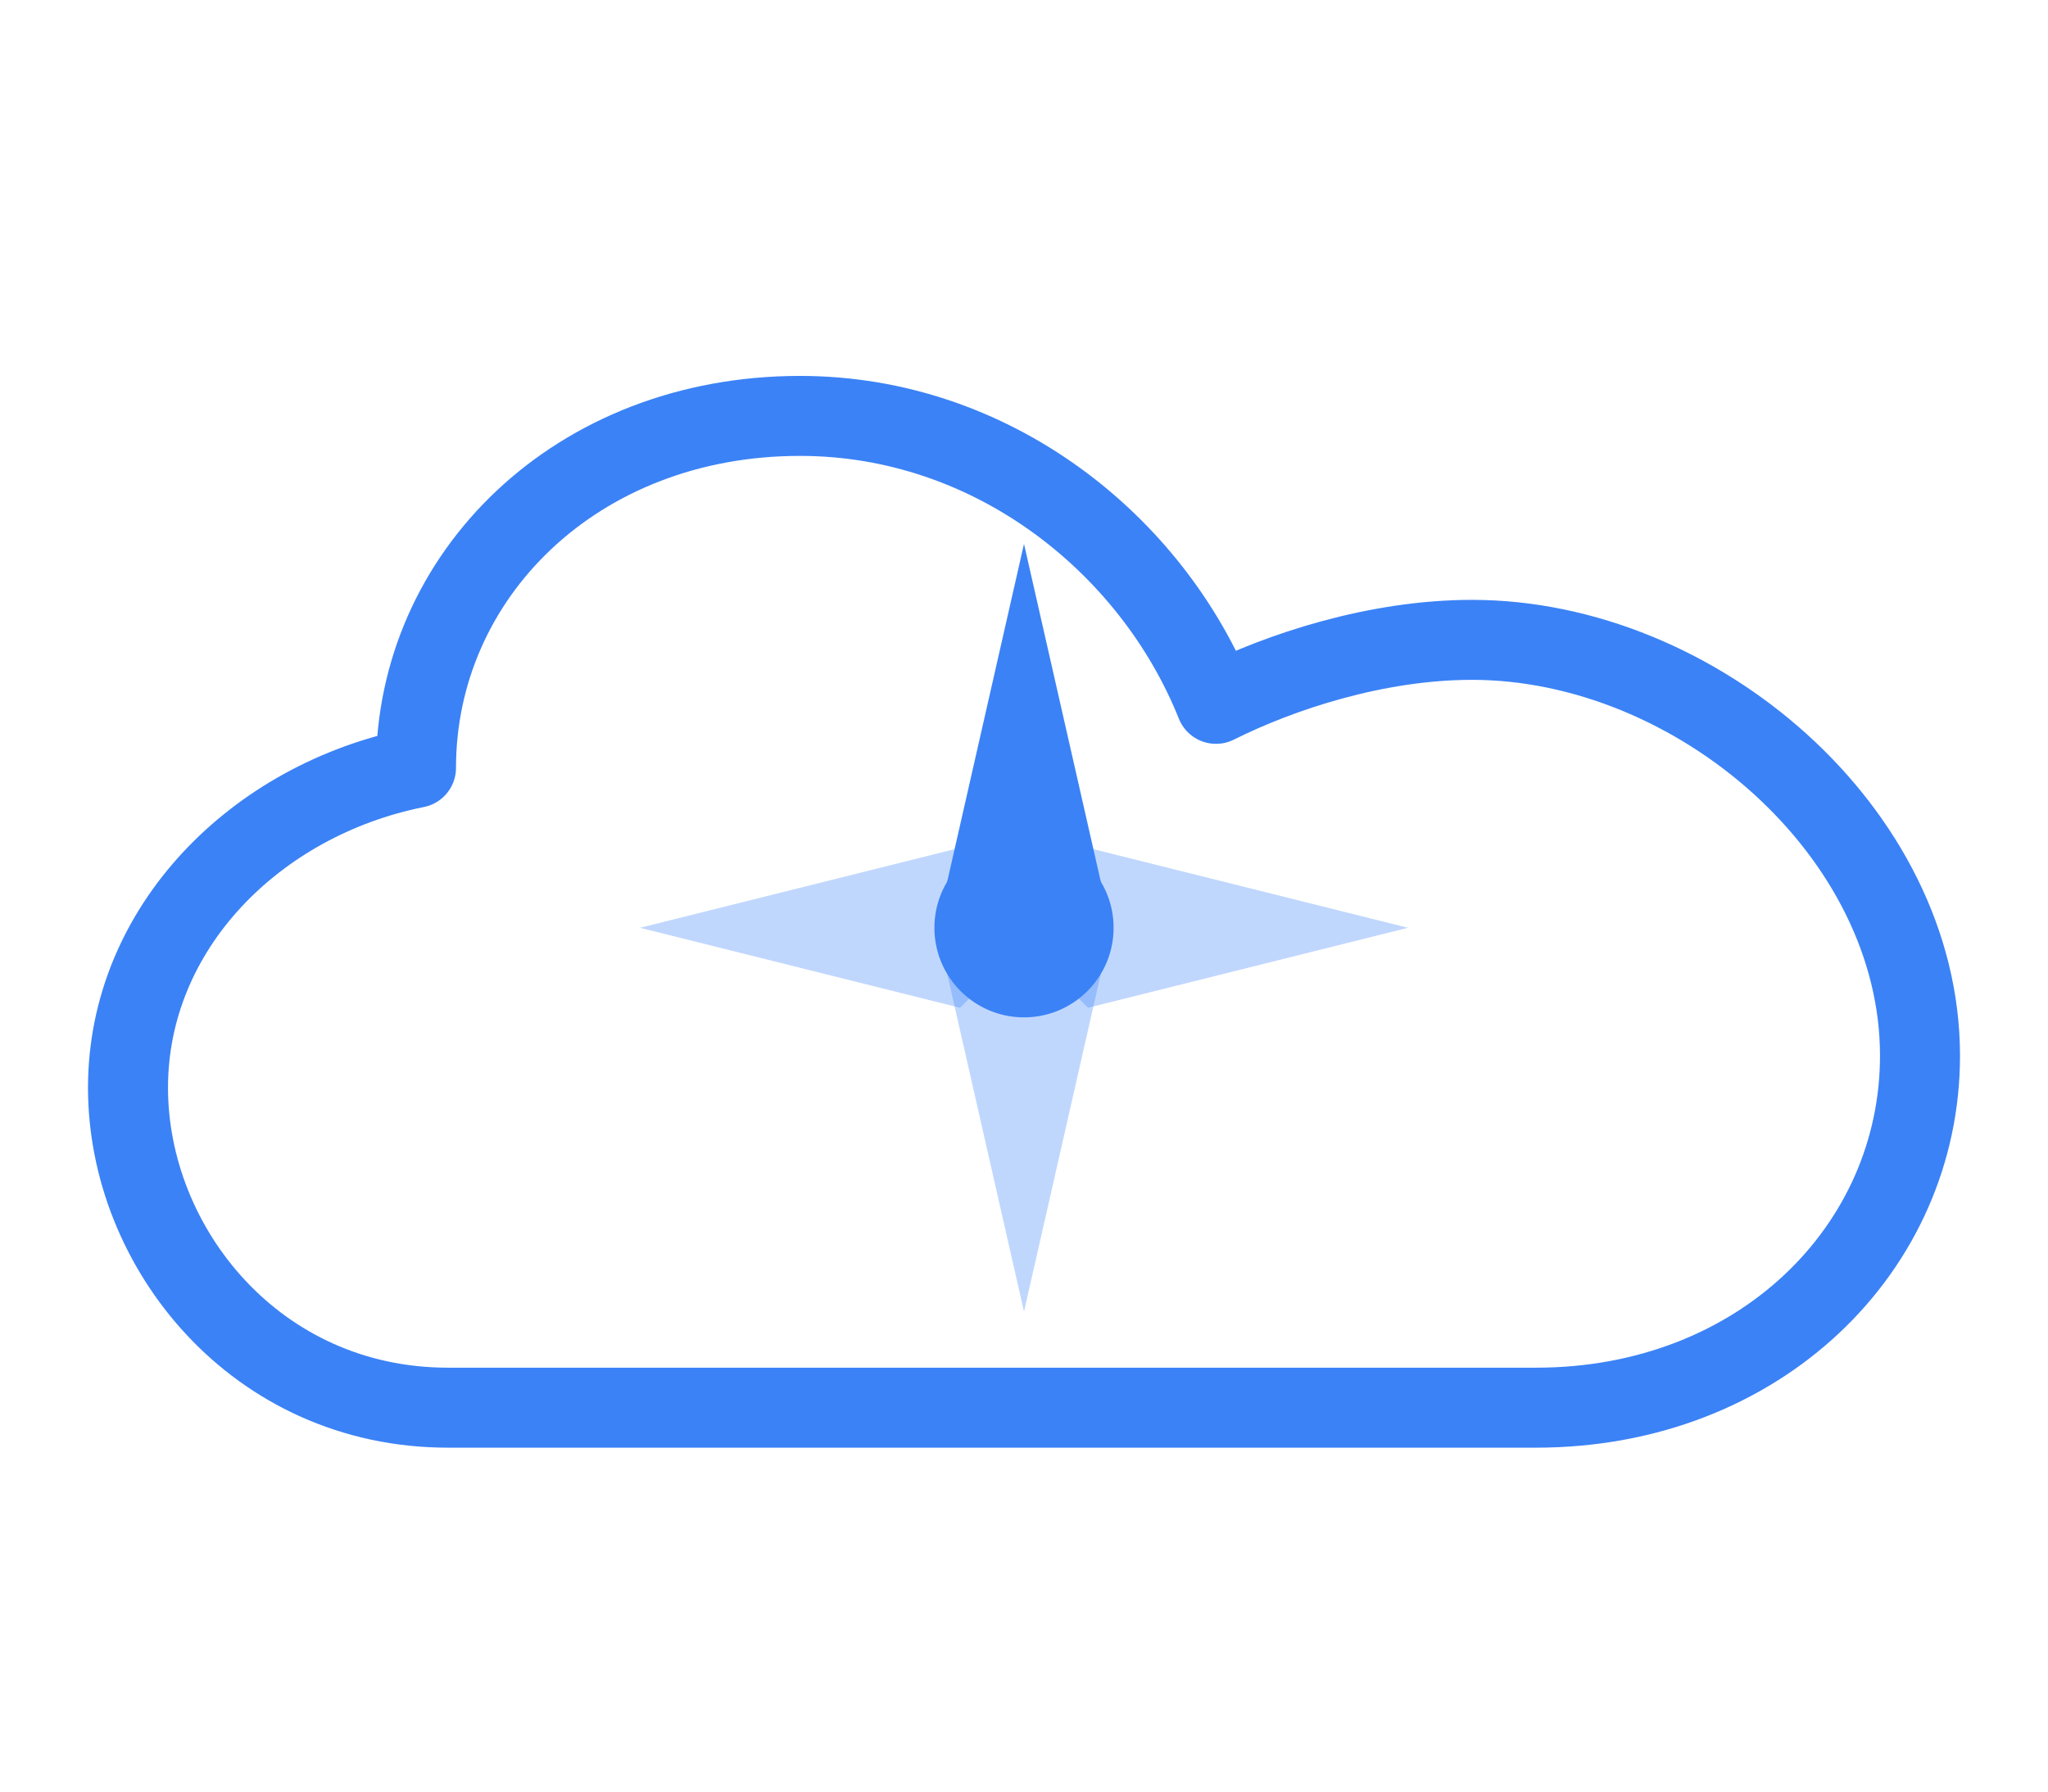
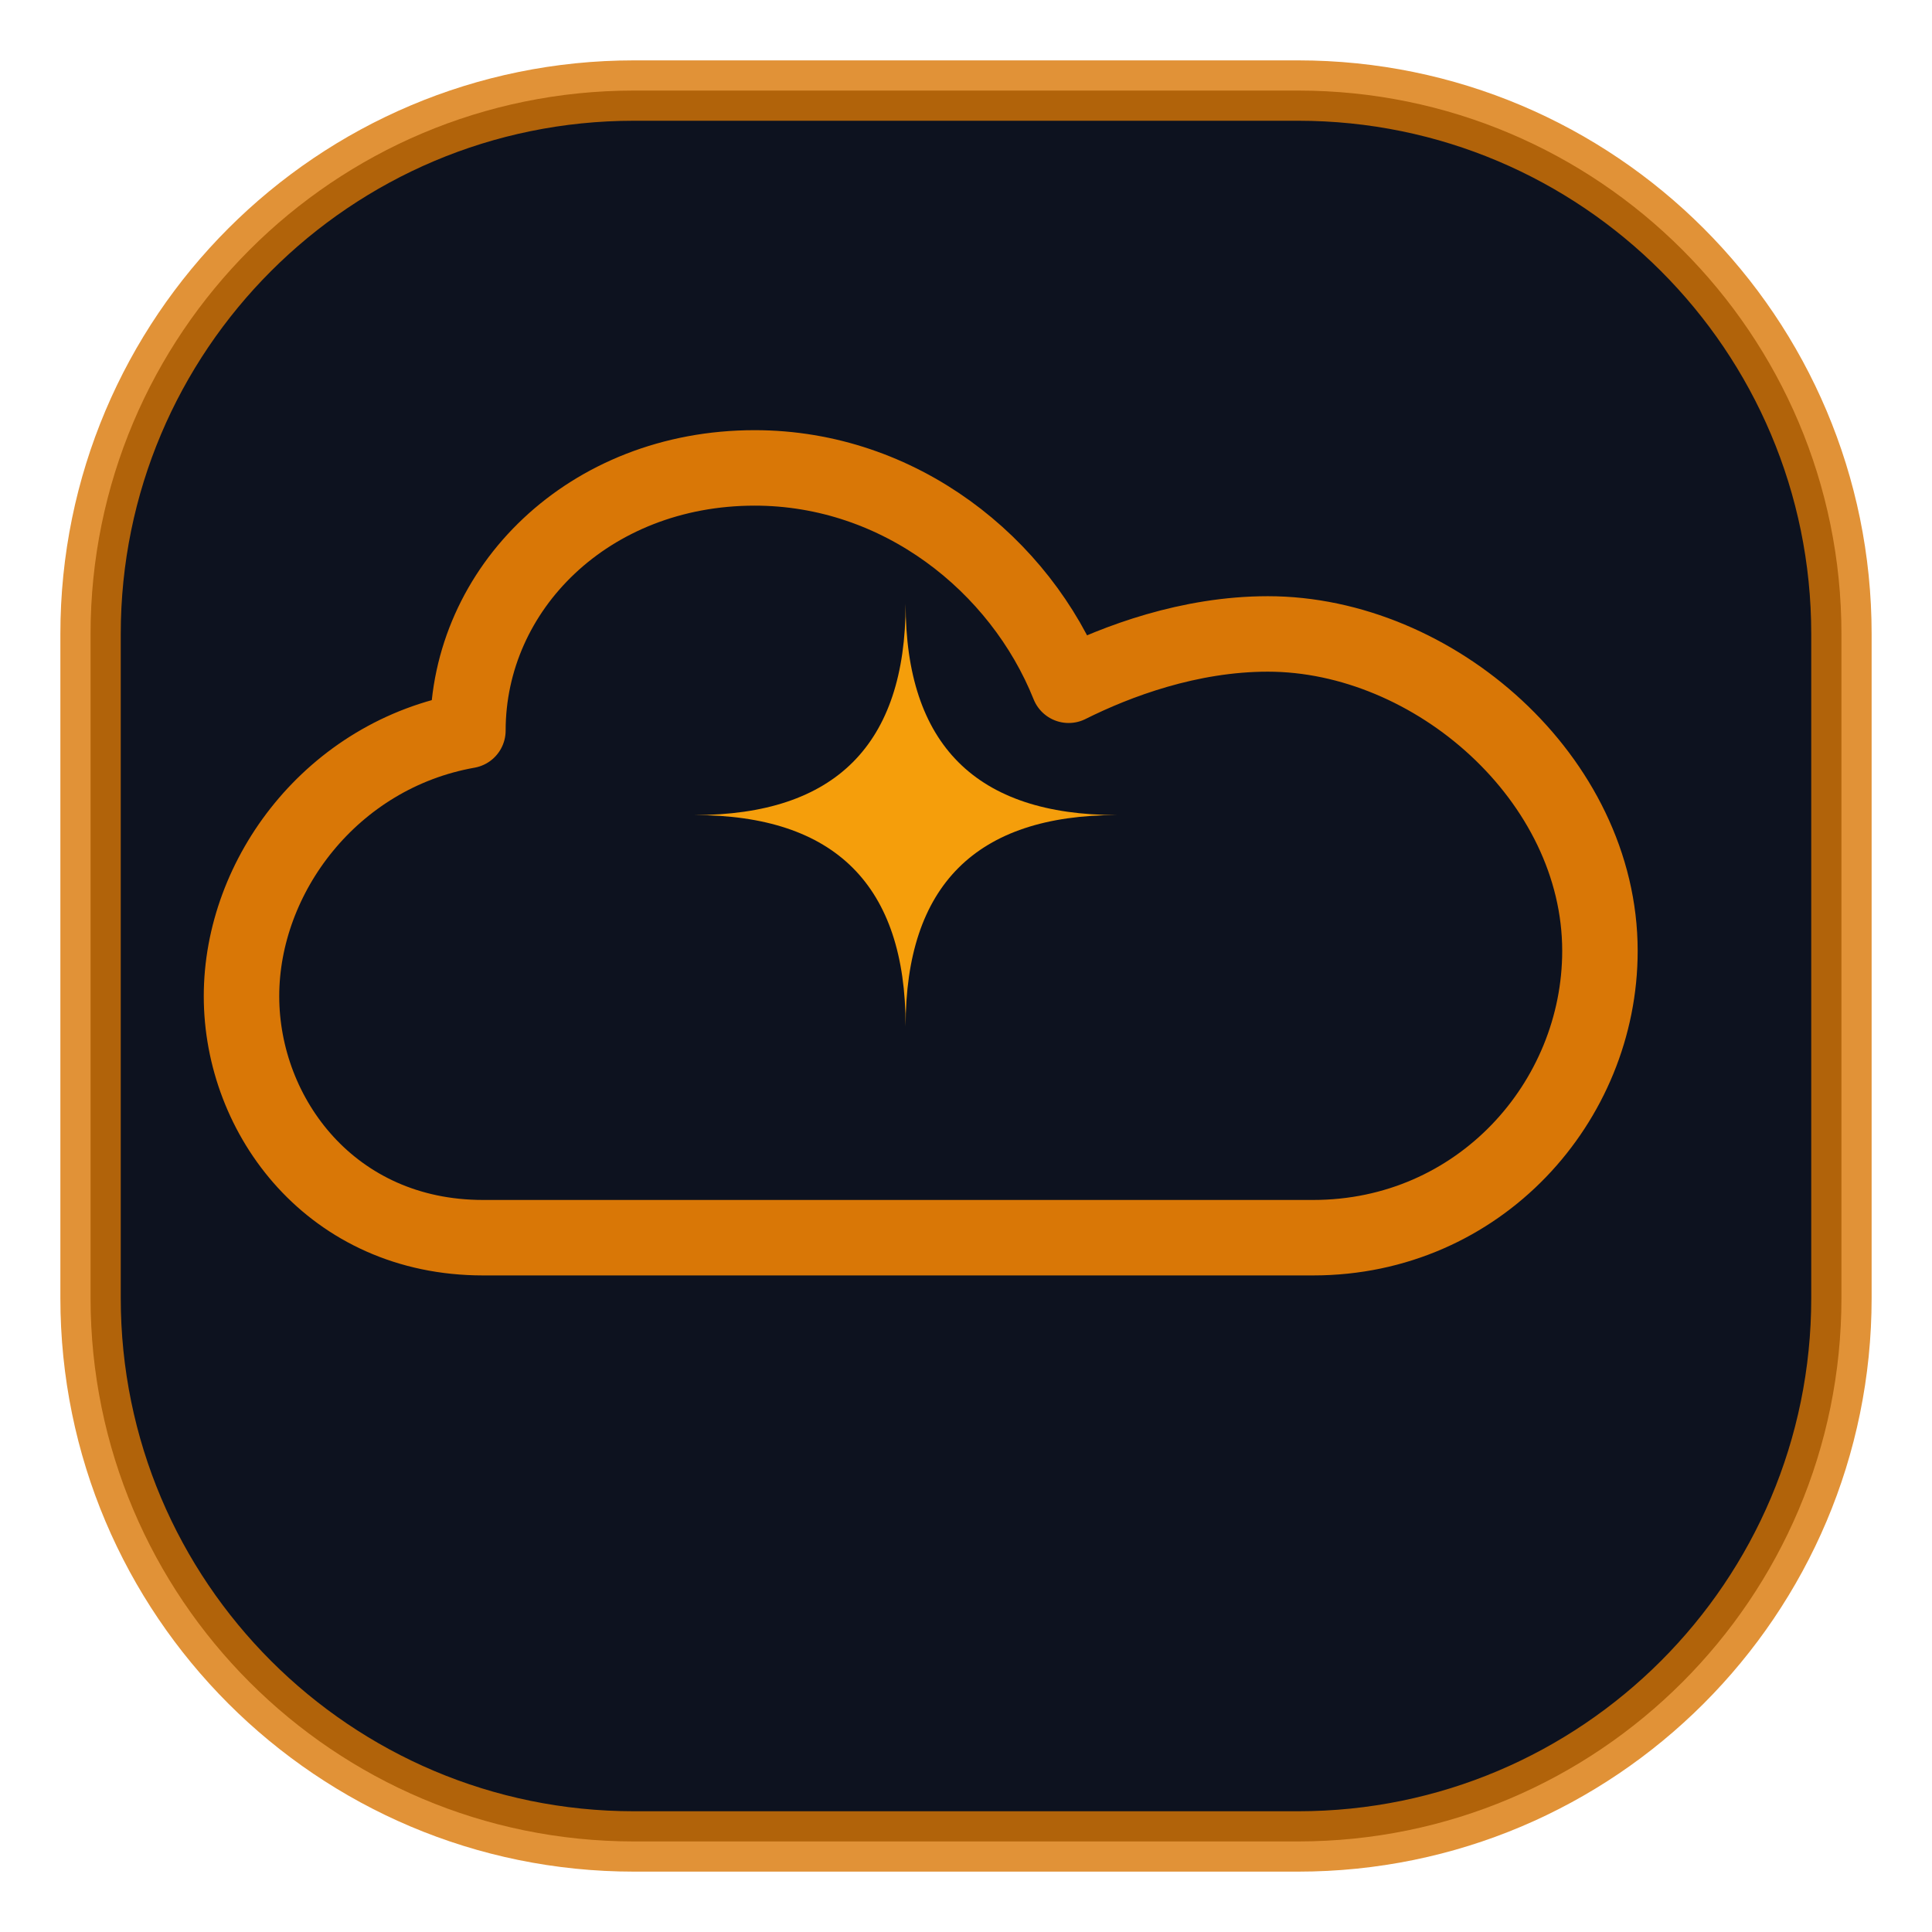
- <svg xmlns="http://www.w3.org/2000/svg" viewBox="0 0 64 56" fill="none">
-   <path d="M14 44 C8 44 4 39 4 34 C4 29 8 25 13 24 C13 18 18 13 25 13 C31 13 36 17 38 22 C40 21 43 20 46 20 C53 20 60 26 60 33 C60 39 55 44 48 44 Z" stroke="#3b82f6" stroke-width="2.5" stroke-linejoin="round" stroke-linecap="round" />
-   <path d="M32 17 L34.5 28 L32 30.5 L29.5 28 Z" fill="#3b82f6" />
-   <path d="M32 41 L34.5 30 L32 27.5 L29.5 30 Z" fill="#3b82f6" fill-opacity="0.32" />
-   <path d="M44 29 L34 31.5 L31.5 29 L34 26.5 Z" fill="#3b82f6" fill-opacity="0.32" />
-   <path d="M20 29 L30 26.5 L32.5 29 L30 31.5 Z" fill="#3b82f6" fill-opacity="0.32" />
-   <circle cx="32" cy="29" r="2.8" fill="#3b82f6" />
+ <svg xmlns="http://www.w3.org/2000/svg" viewBox="0 0 64 64" fill="none">
+   <rect x="3" y="3" width="58" height="58" rx="18" fill="#0d121f" stroke="#d97706" stroke-width="2" stroke-opacity="0.8" />
+   <path d="M16 41 C11 41 8 37 8 33 C8 29 11 25 15.5 24.2 C15.5 19.5 19.5 15.5 25 15.5 C29.8 15.5 33.8 18.7 35.4 22.7 C37 21.9 39.4 21 42 21 C47.5 21 53 25.8 53 31.5 C53 36.5 49 41 43.5 41 Z" stroke="#d97706" stroke-width="2.5" stroke-linejoin="round" stroke-linecap="round" />
+   <path d="M30 20 Q30 27 37 27 Q30 27 30 34 Q30 27 23 27 Q30 27 30 20 Z" fill="#f59e0b" />
</svg>
